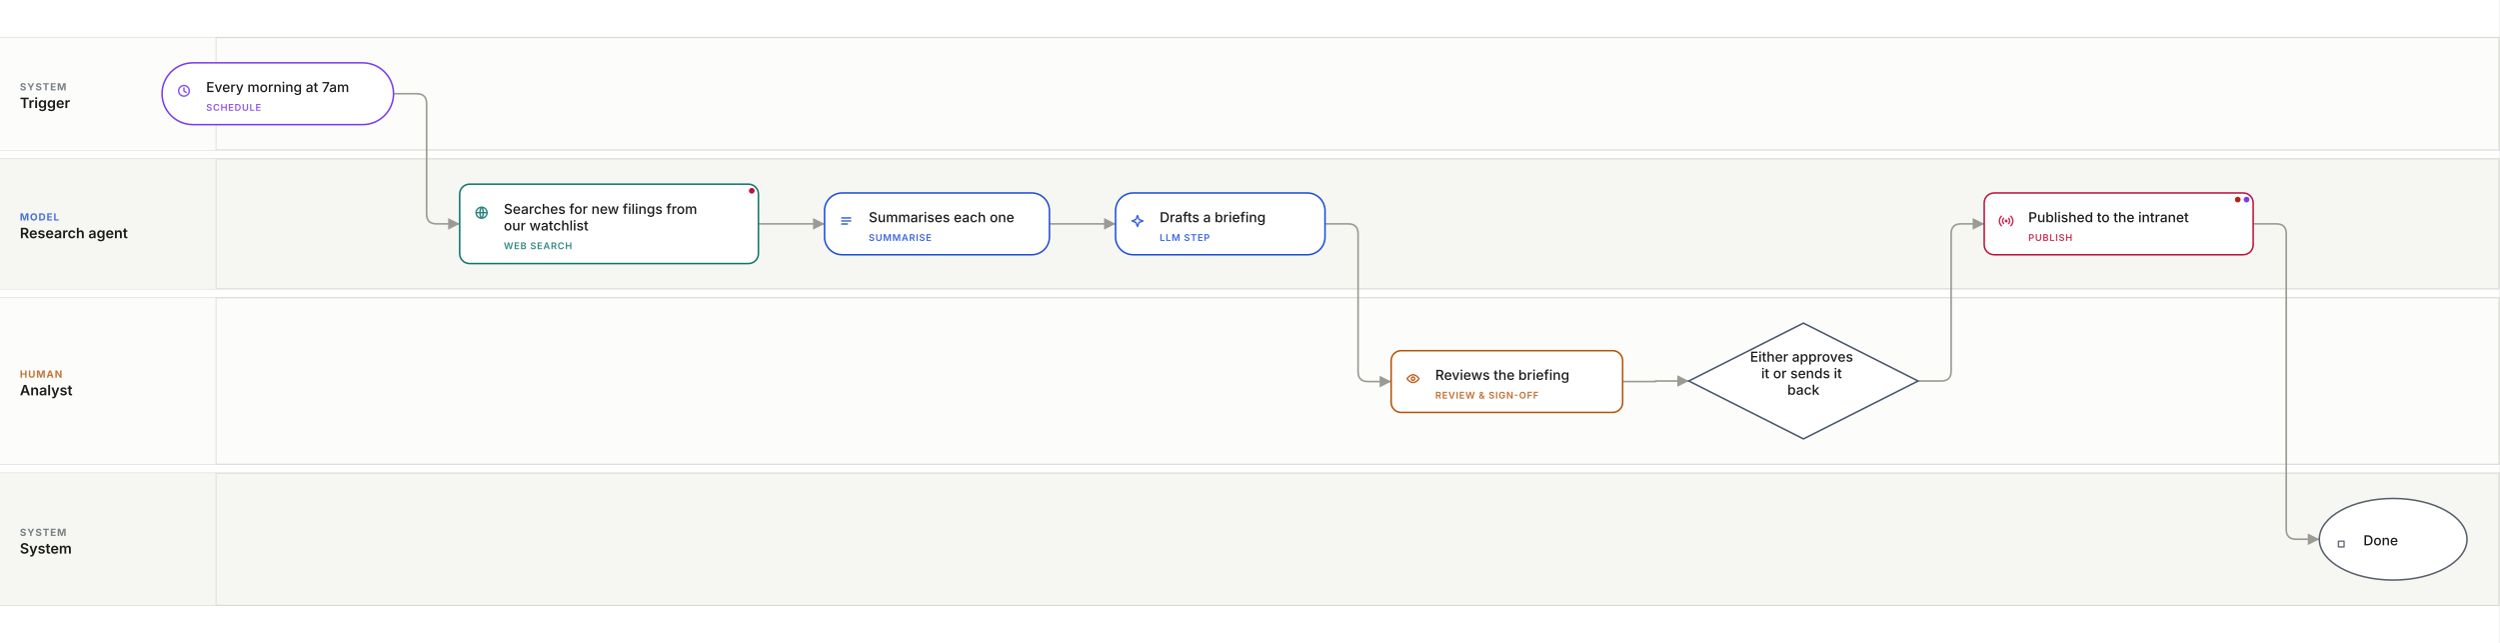
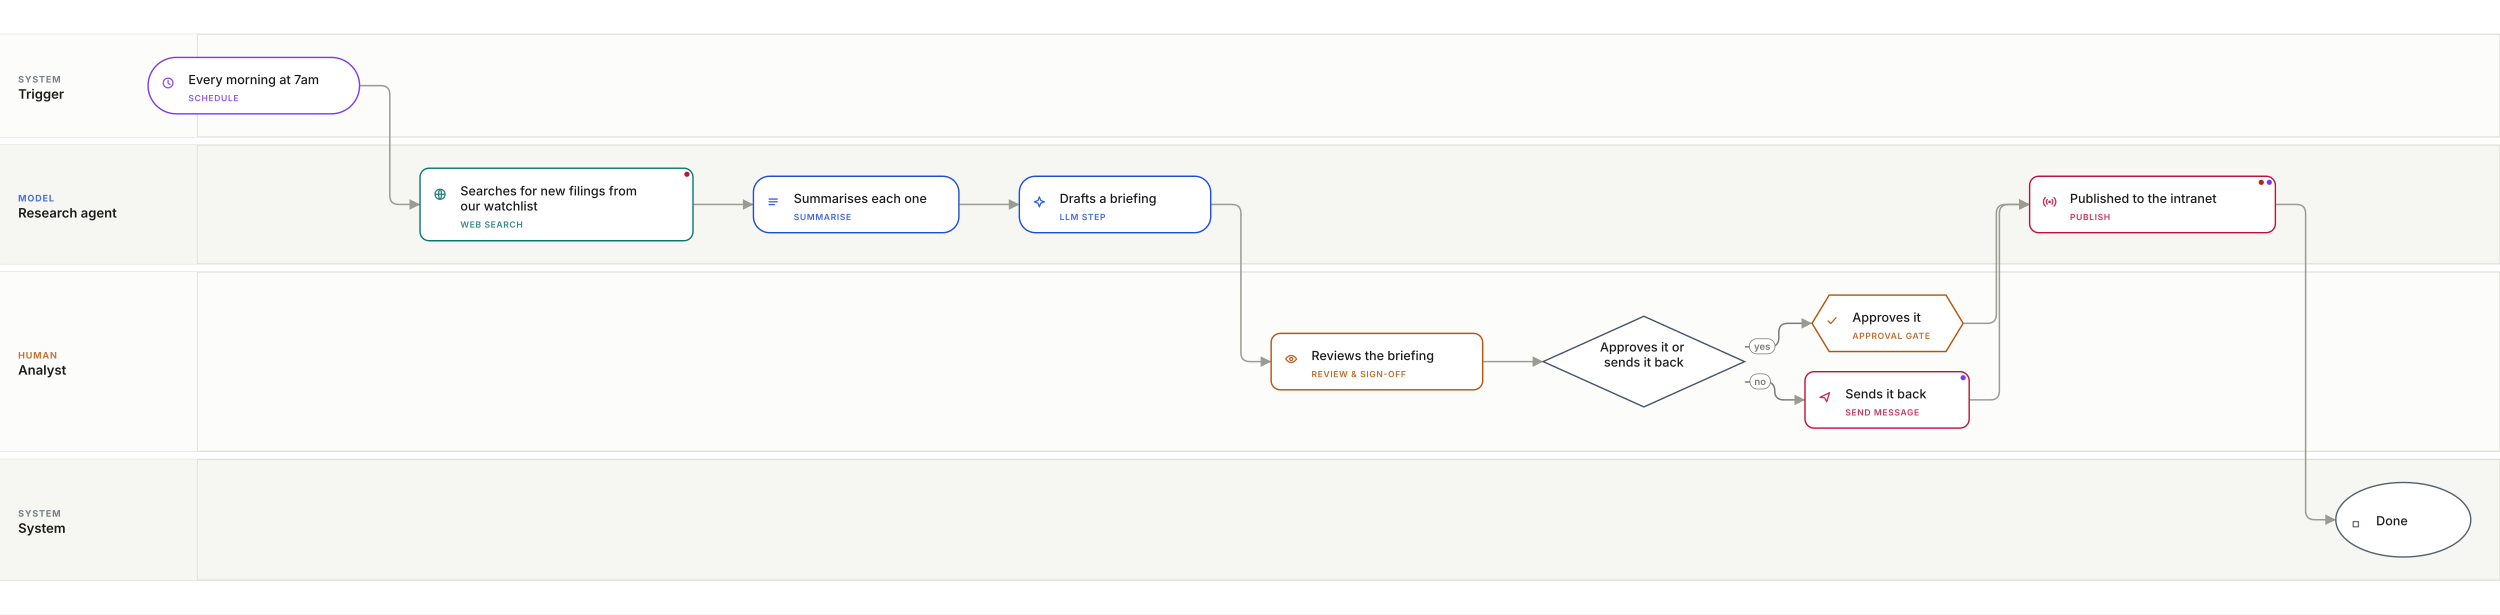
- <svg xmlns="http://www.w3.org/2000/svg" width="2267" height="583" viewBox="0 0 2267 583" font-family="ui-sans-serif, -apple-system, 'Segoe UI', Inter, Roboto, sans-serif">
+ <svg xmlns="http://www.w3.org/2000/svg" width="2482" height="610" viewBox="0 0 2482 610" font-family="ui-sans-serif, -apple-system, 'Segoe UI', Inter, Roboto, sans-serif">
  <defs>
    <marker id="arrow" viewBox="0 0 10 10" refX="9" refY="5" markerWidth="7" markerHeight="7" orient="auto-start-reverse">
      <path d="M 0 0 L 10 5 L 0 10 z" fill="#9b9b93" />
    </marker>
    <marker id="arrow-select" viewBox="0 0 10 10" refX="9" refY="5" markerWidth="7" markerHeight="7" orient="auto-start-reverse">
      <path d="M 0 0 L 10 5 L 0 10 z" fill="#3b5bdb" />
    </marker>
    <marker id="arrow-danger" viewBox="0 0 10 10" refX="9" refY="5" markerWidth="7" markerHeight="7" orient="auto-start-reverse">
      <path d="M 0 0 L 10 5 L 0 10 z" fill="#b42318" />
    </marker>
  </defs>
-   <rect width="2267" height="583" fill="#ffffff" />
+   <rect width="2482" height="610" fill="#ffffff" />
  <g class="lane" data-lane="trigger">
-     <rect x="0" y="34" width="2267" height="102" fill="#fcfcfa" stroke="#d8d8d1" stroke-width="1" />
+     <rect x="0" y="34" width="2482" height="102" fill="#fcfcfa" stroke="#d8d8d1" stroke-width="1" />
    <rect x="0" y="34" width="196" height="102" fill="#fcfcfa" />
    <line x1="196" y1="34" x2="196" y2="136" stroke="#d8d8d1" stroke-width="1" opacity="0.7" />
    <text x="18" y="82" font-size="9" font-weight="700" letter-spacing="0.8" fill="#57606a" opacity="0.8">SYSTEM</text>
    <text x="18" y="98" font-size="13" font-weight="600" fill="#1b1b19">Trigger</text>
  </g>
  <g class="lane" data-lane="research-agent">
-     <rect x="0" y="144" width="2267" height="118" fill="#f6f6f2" stroke="#d8d8d1" stroke-width="1" />
+     <rect x="0" y="144" width="2482" height="118" fill="#f6f6f2" stroke="#d8d8d1" stroke-width="1" />
    <rect x="0" y="144" width="196" height="118" fill="#f6f6f2" />
    <line x1="196" y1="144" x2="196" y2="262" stroke="#d8d8d1" stroke-width="1" opacity="0.7" />
    <text x="18" y="200" font-size="9" font-weight="700" letter-spacing="0.8" fill="#1d4ed8" opacity="0.8">MODEL</text>
    <text x="18" y="216" font-size="13" font-weight="600" fill="#1b1b19">Research agent</text>
  </g>
  <g class="lane" data-lane="analyst">
-     <rect x="0" y="270" width="2267" height="151" fill="#fcfcfa" stroke="#d8d8d1" stroke-width="1" />
-     <rect x="0" y="270" width="196" height="151" fill="#fcfcfa" />
-     <line x1="196" y1="270" x2="196" y2="421" stroke="#d8d8d1" stroke-width="1" opacity="0.7" />
-     <text x="18" y="342.5" font-size="9" font-weight="700" letter-spacing="0.8" fill="#b45309" opacity="0.8">HUMAN</text>
-     <text x="18" y="358.5" font-size="13" font-weight="600" fill="#1b1b19">Analyst</text>
+     <rect x="0" y="270" width="2482" height="178" fill="#fcfcfa" stroke="#d8d8d1" stroke-width="1" />
+     <rect x="0" y="270" width="196" height="178" fill="#fcfcfa" />
+     <line x1="196" y1="270" x2="196" y2="448" stroke="#d8d8d1" stroke-width="1" opacity="0.7" />
+     <text x="18" y="356" font-size="9" font-weight="700" letter-spacing="0.8" fill="#b45309" opacity="0.8">HUMAN</text>
+     <text x="18" y="372" font-size="13" font-weight="600" fill="#1b1b19">Analyst</text>
  </g>
  <g class="lane" data-lane="system">
-     <rect x="0" y="429" width="2267" height="120" fill="#f6f6f2" stroke="#d8d8d1" stroke-width="1" />
-     <rect x="0" y="429" width="196" height="120" fill="#f6f6f2" />
-     <line x1="196" y1="429" x2="196" y2="549" stroke="#d8d8d1" stroke-width="1" opacity="0.7" />
-     <text x="18" y="486" font-size="9" font-weight="700" letter-spacing="0.8" fill="#57606a" opacity="0.8">SYSTEM</text>
-     <text x="18" y="502" font-size="13" font-weight="600" fill="#1b1b19">System</text>
+     <rect x="0" y="456" width="2482" height="120" fill="#f6f6f2" stroke="#d8d8d1" stroke-width="1" />
+     <rect x="0" y="456" width="196" height="120" fill="#f6f6f2" />
+     <line x1="196" y1="456" x2="196" y2="576" stroke="#d8d8d1" stroke-width="1" opacity="0.7" />
+     <text x="18" y="513" font-size="9" font-weight="700" letter-spacing="0.8" fill="#57606a" opacity="0.8">SYSTEM</text>
+     <text x="18" y="529" font-size="13" font-weight="600" fill="#1b1b19">System</text>
  </g>
  <g class="edge" data-edge="e1">
    <path d="M 358 85 L 378 85 Q 387 85 387 94 L 387 194 Q 387 203 396 203 L 416 203" fill="none" stroke="#9b9b93" stroke-width="1.5" stroke-linecap="round" marker-end="url(#arrow)" />
  </g>
  <g class="edge" data-edge="e2">
    <path d="M 689 203 L 718 203 L 718 203 L 747 203" fill="none" stroke="#9b9b93" stroke-width="1.5" stroke-linecap="round" marker-end="url(#arrow)" />
  </g>
  <g class="edge" data-edge="e3">
    <path d="M 953 203 L 982 203 L 982 203 L 1011 203" fill="none" stroke="#9b9b93" stroke-width="1.5" stroke-linecap="round" marker-end="url(#arrow)" />
  </g>
  <g class="edge" data-edge="e4">
-     <path d="M 1203 203 L 1223 203 Q 1232 203 1232 212 L 1232 337 Q 1232 346 1241 346 L 1261 346" fill="none" stroke="#9b9b93" stroke-width="1.5" stroke-linecap="round" marker-end="url(#arrow)" />
+     <path d="M 1203 203 L 1223 203 Q 1232 203 1232 212 L 1232 350 Q 1232 359 1241 359 L 1261 359" fill="none" stroke="#9b9b93" stroke-width="1.5" stroke-linecap="round" marker-end="url(#arrow)" />
  </g>
  <g class="edge" data-edge="e5">
-     <path d="M 1473 346 L 1502 346 L 1502 345.5 L 1531 345.5" fill="none" stroke="#9b9b93" stroke-width="1.5" stroke-linecap="round" marker-end="url(#arrow)" />
+     <path d="M 1473 359 L 1502 359 L 1502 359 L 1531 359" fill="none" stroke="#9b9b93" stroke-width="1.5" stroke-linecap="round" marker-end="url(#arrow)" />
  </g>
  <g class="edge" data-edge="e6">
-     <path d="M 1741 345.5 L 1761 345.5 Q 1770 345.5 1770 336.5 L 1770 212 Q 1770 203 1779 203 L 1799 203" fill="none" stroke="#9b9b93" stroke-width="1.5" stroke-linecap="round" marker-end="url(#arrow)" />
+     <path d="M 1733 344.3 L 1757 344.3 Q 1766 344.3 1766 335.3 L 1766 330 Q 1766 321 1775 321 L 1798 321" fill="none" stroke="#7c7c74" stroke-width="1.5" stroke-linecap="round" marker-end="url(#arrow)" />
+     <g class="edge-label">
+       <rect x="1736.7" y="336.3" width="25.6" height="15" rx="7.5" fill="#ffffff" stroke="#7c7c74" stroke-width="0.8" opacity="0.95" />
+       <text x="1749.5" y="347.3" text-anchor="middle" font-size="9.5" font-weight="600" fill="#7c7c74">yes</text>
+     </g>
  </g>
  <g class="edge" data-edge="e7">
-     <path d="M 2045 203 L 2065 203 Q 2074 203 2074 212 L 2074 480 Q 2074 489 2083 489 L 2103 489" fill="none" stroke="#9b9b93" stroke-width="1.5" stroke-linecap="round" marker-end="url(#arrow)" />
+     <path d="M 1733 379.2 L 1753.1 379.2 Q 1762 379.2 1762 388.1 L 1762 388.1 Q 1762 397 1770.9 397 L 1791 397" fill="none" stroke="#7c7c74" stroke-width="1.5" stroke-linecap="round" marker-end="url(#arrow)" />
+     <g class="edge-label">
+       <rect x="1737.3" y="371.2" width="20.4" height="15" rx="7.5" fill="#ffffff" stroke="#7c7c74" stroke-width="0.8" opacity="0.95" />
+       <text x="1747.5" y="382.2" text-anchor="middle" font-size="9.5" font-weight="600" fill="#7c7c74">no</text>
+     </g>
+   </g>
+   <g class="edge" data-edge="e8">
+     <path d="M 1950 321 L 1973 321 Q 1982 321 1982 312 L 1982 212 Q 1982 203 1991 203 L 2014 203" fill="none" stroke="#9b9b93" stroke-width="1.5" stroke-linecap="round" marker-end="url(#arrow)" />
+   </g>
+   <g class="edge" data-edge="e9">
+     <path d="M 1956 397 L 1976 397 Q 1985 397 1985 388 L 1985 212 Q 1985 203 1994 203 L 2014 203" fill="none" stroke="#9b9b93" stroke-width="1.5" stroke-linecap="round" marker-end="url(#arrow)" />
+   </g>
+   <g class="edge" data-edge="e10">
+     <path d="M 2260 203 L 2280 203 Q 2289 203 2289 212 L 2289 507 Q 2289 516 2298 516 L 2318 516" fill="none" stroke="#9b9b93" stroke-width="1.5" stroke-linecap="round" marker-end="url(#arrow)" />
  </g>
  <g class="node" data-node="n1" data-shape="pill" transform="translate(146,56)">
    <rect x="1" y="1" width="210" height="56" rx="28" fill="#ffffff" stroke="#7c3aed" stroke-width="1.4" />
    <g transform="translate(14,19.5) scale(0.86)" fill="none" stroke="#7c3aed" stroke-width="1.5" stroke-linecap="round" stroke-linejoin="round" opacity="0.9">
      <path d="M8 2.4a5.6 5.6 0 1 0 0 11.2A5.6 5.6 0 1 0 8 2.4M8 5v3.3l2.3 1.4" />
    </g>
    <text font-size="12.5" font-weight="520" fill="#1b1b19">
      <tspan x="41" y="27.5">Every morning at 7am</tspan>
    </text>
    <text x="41" y="44.5" font-size="8.5" font-weight="600" letter-spacing="0.6" fill="#7c3aed" opacity="0.85">SCHEDULE</text>
  </g>
  <g class="node" data-node="n2" data-shape="rect" transform="translate(416,166)">
    <rect x="1" y="1" width="271" height="72" rx="9" fill="#ffffff" stroke="#0f766e" stroke-width="1.4" />
    <g transform="translate(14,20.0) scale(0.86)" fill="none" stroke="#0f766e" stroke-width="1.5" stroke-linecap="round" stroke-linejoin="round" opacity="0.9">
      <path d="M8 2.2a5.8 5.8 0 1 0 0 11.6A5.8 5.8 0 1 0 8 2.2 M2.2 8h11.6 M8 2.2c2.3 2.1 2.3 9.5 0 11.6 M8 2.2C5.7 4.3 5.7 11.7 8 13.8" />
    </g>
    <text font-size="12.5" font-weight="520" fill="#1b1b19">
      <tspan x="41" y="28.0">Searches for new filings from</tspan>
      <tspan x="41" y="43.0">our watchlist</tspan>
    </text>
    <text x="41" y="60.0" font-size="8.5" font-weight="600" letter-spacing="0.6" fill="#0f766e" opacity="0.85">WEB SEARCH</text>
    <circle cx="266" cy="7" r="2.6" fill="#be123c" />
  </g>
  <g class="node" data-node="n3" data-shape="round" transform="translate(747,174)">
    <rect x="1" y="1" width="204" height="56" rx="16" fill="#ffffff" stroke="#1d4ed8" stroke-width="1.4" />
    <g transform="translate(14,19.5) scale(0.86)" fill="none" stroke="#1d4ed8" stroke-width="1.5" stroke-linecap="round" stroke-linejoin="round" opacity="0.9">
      <path d="M3 4.8h9.4 M3 8h9.4 M3 11.2h6" />
    </g>
    <text font-size="12.5" font-weight="520" fill="#1b1b19">
      <tspan x="41" y="27.5">Summarises each one</tspan>
    </text>
    <text x="41" y="44.5" font-size="8.5" font-weight="600" letter-spacing="0.6" fill="#1d4ed8" opacity="0.85">SUMMARISE</text>
  </g>
  <g class="node" data-node="n4" data-shape="round" transform="translate(1011,174)">
    <rect x="1" y="1" width="190" height="56" rx="16" fill="#ffffff" stroke="#1d4ed8" stroke-width="1.4" />
    <g transform="translate(14,19.5) scale(0.86)" fill="none" stroke="#1d4ed8" stroke-width="1.5" stroke-linecap="round" stroke-linejoin="round" opacity="0.9">
      <path d="M8 2.2 9.6 6.4 13.8 8 9.6 9.6 8 13.8 6.4 9.6 2.2 8 6.4 6.4Z" />
    </g>
    <text font-size="12.5" font-weight="520" fill="#1b1b19">
      <tspan x="41" y="27.5">Drafts a briefing</tspan>
    </text>
    <text x="41" y="44.5" font-size="8.5" font-weight="600" letter-spacing="0.6" fill="#1d4ed8" opacity="0.85">LLM STEP</text>
  </g>
-   <g class="node" data-node="n5" data-shape="rect" transform="translate(1261,317)">
+   <g class="node" data-node="n5" data-shape="rect" transform="translate(1261,330)">
    <rect x="1" y="1" width="210" height="56" rx="9" fill="#ffffff" stroke="#b45309" stroke-width="1.4" />
    <g transform="translate(14,19.5) scale(0.86)" fill="none" stroke="#b45309" stroke-width="1.5" stroke-linecap="round" stroke-linejoin="round" opacity="0.9">
      <path d="M1.7 8s2.7-4.1 6.3-4.1S14.3 8 14.3 8s-2.7 4.1-6.3 4.1S1.7 8 1.7 8 M8 6.2a1.8 1.8 0 1 0 0 3.6 1.8 1.8 0 1 0 0-3.6" />
    </g>
    <text font-size="12.5" font-weight="520" fill="#1b1b19">
      <tspan x="41" y="27.5">Reviews the briefing</tspan>
    </text>
    <text x="41" y="44.5" font-size="8.5" font-weight="600" letter-spacing="0.6" fill="#b45309" opacity="0.85">REVIEW &amp; SIGN-OFF</text>
  </g>
-   <g class="node" data-node="n6" data-shape="diamond" transform="translate(1531,292)">
-     <path d="M 105 1 L 209 53.5 L 105 106 L 1 53.5 Z" fill="#ffffff" stroke="#475569" stroke-width="1.4" />
+   <g class="node" data-node="n6" data-shape="diamond" transform="translate(1531,313)">
+     <path d="M 101 1 L 201 46 L 101 91 L 1 46 Z" fill="#ffffff" stroke="#475569" stroke-width="1.4" />
    <text font-size="12.5" font-weight="520" fill="#1b1b19">
-       <tspan x="105" y="36.0" text-anchor="middle">Either approves</tspan>
-       <tspan x="105" y="51.0" text-anchor="middle">it or sends it</tspan>
-       <tspan x="105" y="66.0" text-anchor="middle">back</tspan>
+       <tspan x="101" y="36.0" text-anchor="middle">Approves it or</tspan>
+       <tspan x="101" y="51.0" text-anchor="middle">sends it back</tspan>
    </text>
  </g>
-   <g class="node" data-node="n7" data-shape="rect" transform="translate(1799,174)">
+   <g class="node" data-node="n7" data-shape="hex" transform="translate(1798,292)">
+     <path d="M 18 1 H 134 L 151 29 L 134 57 H 18 L 1 29 Z" fill="#ffffff" stroke="#b45309" stroke-width="1.4" />
+     <g transform="translate(14,19.5) scale(0.86)" fill="none" stroke="#b45309" stroke-width="1.5" stroke-linecap="round" stroke-linejoin="round" opacity="0.9">
+       <path d="M3.4 8.3 6.5 11.3 12.6 4.5" />
+     </g>
+     <text font-size="12.5" font-weight="520" fill="#1b1b19">
+       <tspan x="41" y="27.5">Approves it</tspan>
+     </text>
+     <text x="41" y="44.5" font-size="8.5" font-weight="600" letter-spacing="0.6" fill="#b45309" opacity="0.85">APPROVAL GATE</text>
+   </g>
+   <g class="node" data-node="n8" data-shape="rect" transform="translate(1791,368)">
+     <rect x="1" y="1" width="163" height="56" rx="9" fill="#ffffff" stroke="#be123c" stroke-width="1.4" />
+     <g transform="translate(14,19.5) scale(0.86)" fill="none" stroke="#be123c" stroke-width="1.5" stroke-linecap="round" stroke-linejoin="round" opacity="0.9">
+       <path d="M2.2 8 13.2 2.8 10 13.2 7.5 8.6Z" />
+     </g>
+     <text font-size="12.5" font-weight="520" fill="#1b1b19">
+       <tspan x="41" y="27.5">Sends it back</tspan>
+     </text>
+     <text x="41" y="44.5" font-size="8.5" font-weight="600" letter-spacing="0.6" fill="#be123c" opacity="0.85">SEND MESSAGE</text>
+     <circle cx="158" cy="7" r="2.6" fill="#7c3aed" />
+   </g>
+   <g class="node" data-node="n9" data-shape="rect" transform="translate(2014,174)">
    <rect x="1" y="1" width="244" height="56" rx="9" fill="#ffffff" stroke="#be123c" stroke-width="1.4" />
    <g transform="translate(14,19.5) scale(0.86)" fill="none" stroke="#be123c" stroke-width="1.5" stroke-linecap="round" stroke-linejoin="round" opacity="0.9">
      <path d="M8 7.1a.9.9 0 1 0 0 1.8.9.9 0 1 0 0-1.8 M5.3 5.3a3.9 3.9 0 0 0 0 5.4 M10.7 5.3a3.9 3.9 0 0 1 0 5.4 M3 3a7 7 0 0 0 0 10 M13 3a7 7 0 0 1 0 10" />
    </g>
    <text font-size="12.5" font-weight="520" fill="#1b1b19">
      <tspan x="41" y="27.5">Published to the intranet</tspan>
    </text>
    <text x="41" y="44.5" font-size="8.5" font-weight="600" letter-spacing="0.6" fill="#be123c" opacity="0.85">PUBLISH</text>
    <circle cx="239" cy="7" r="2.6" fill="#7c3aed" />
    <circle cx="231" cy="7" r="2.6" fill="#b42318" />
  </g>
-   <g class="node" data-node="n8" data-shape="circle" transform="translate(2103,451)">
+   <g class="node" data-node="n10" data-shape="circle" transform="translate(2318,478)">
    <ellipse cx="68" cy="38" rx="67" ry="37" fill="#ffffff" stroke="#57606a" stroke-width="1.4" />
    <g transform="translate(14,35.5) scale(0.86)" fill="none" stroke="#57606a" stroke-width="1.5" stroke-linecap="round" stroke-linejoin="round" opacity="0.9">
      <path d="M5 5h6v6H5Z" />
    </g>
    <text font-size="12.5" font-weight="520" fill="#1b1b19">
      <tspan x="41" y="43.5">Done</tspan>
    </text>
  </g>
</svg>
